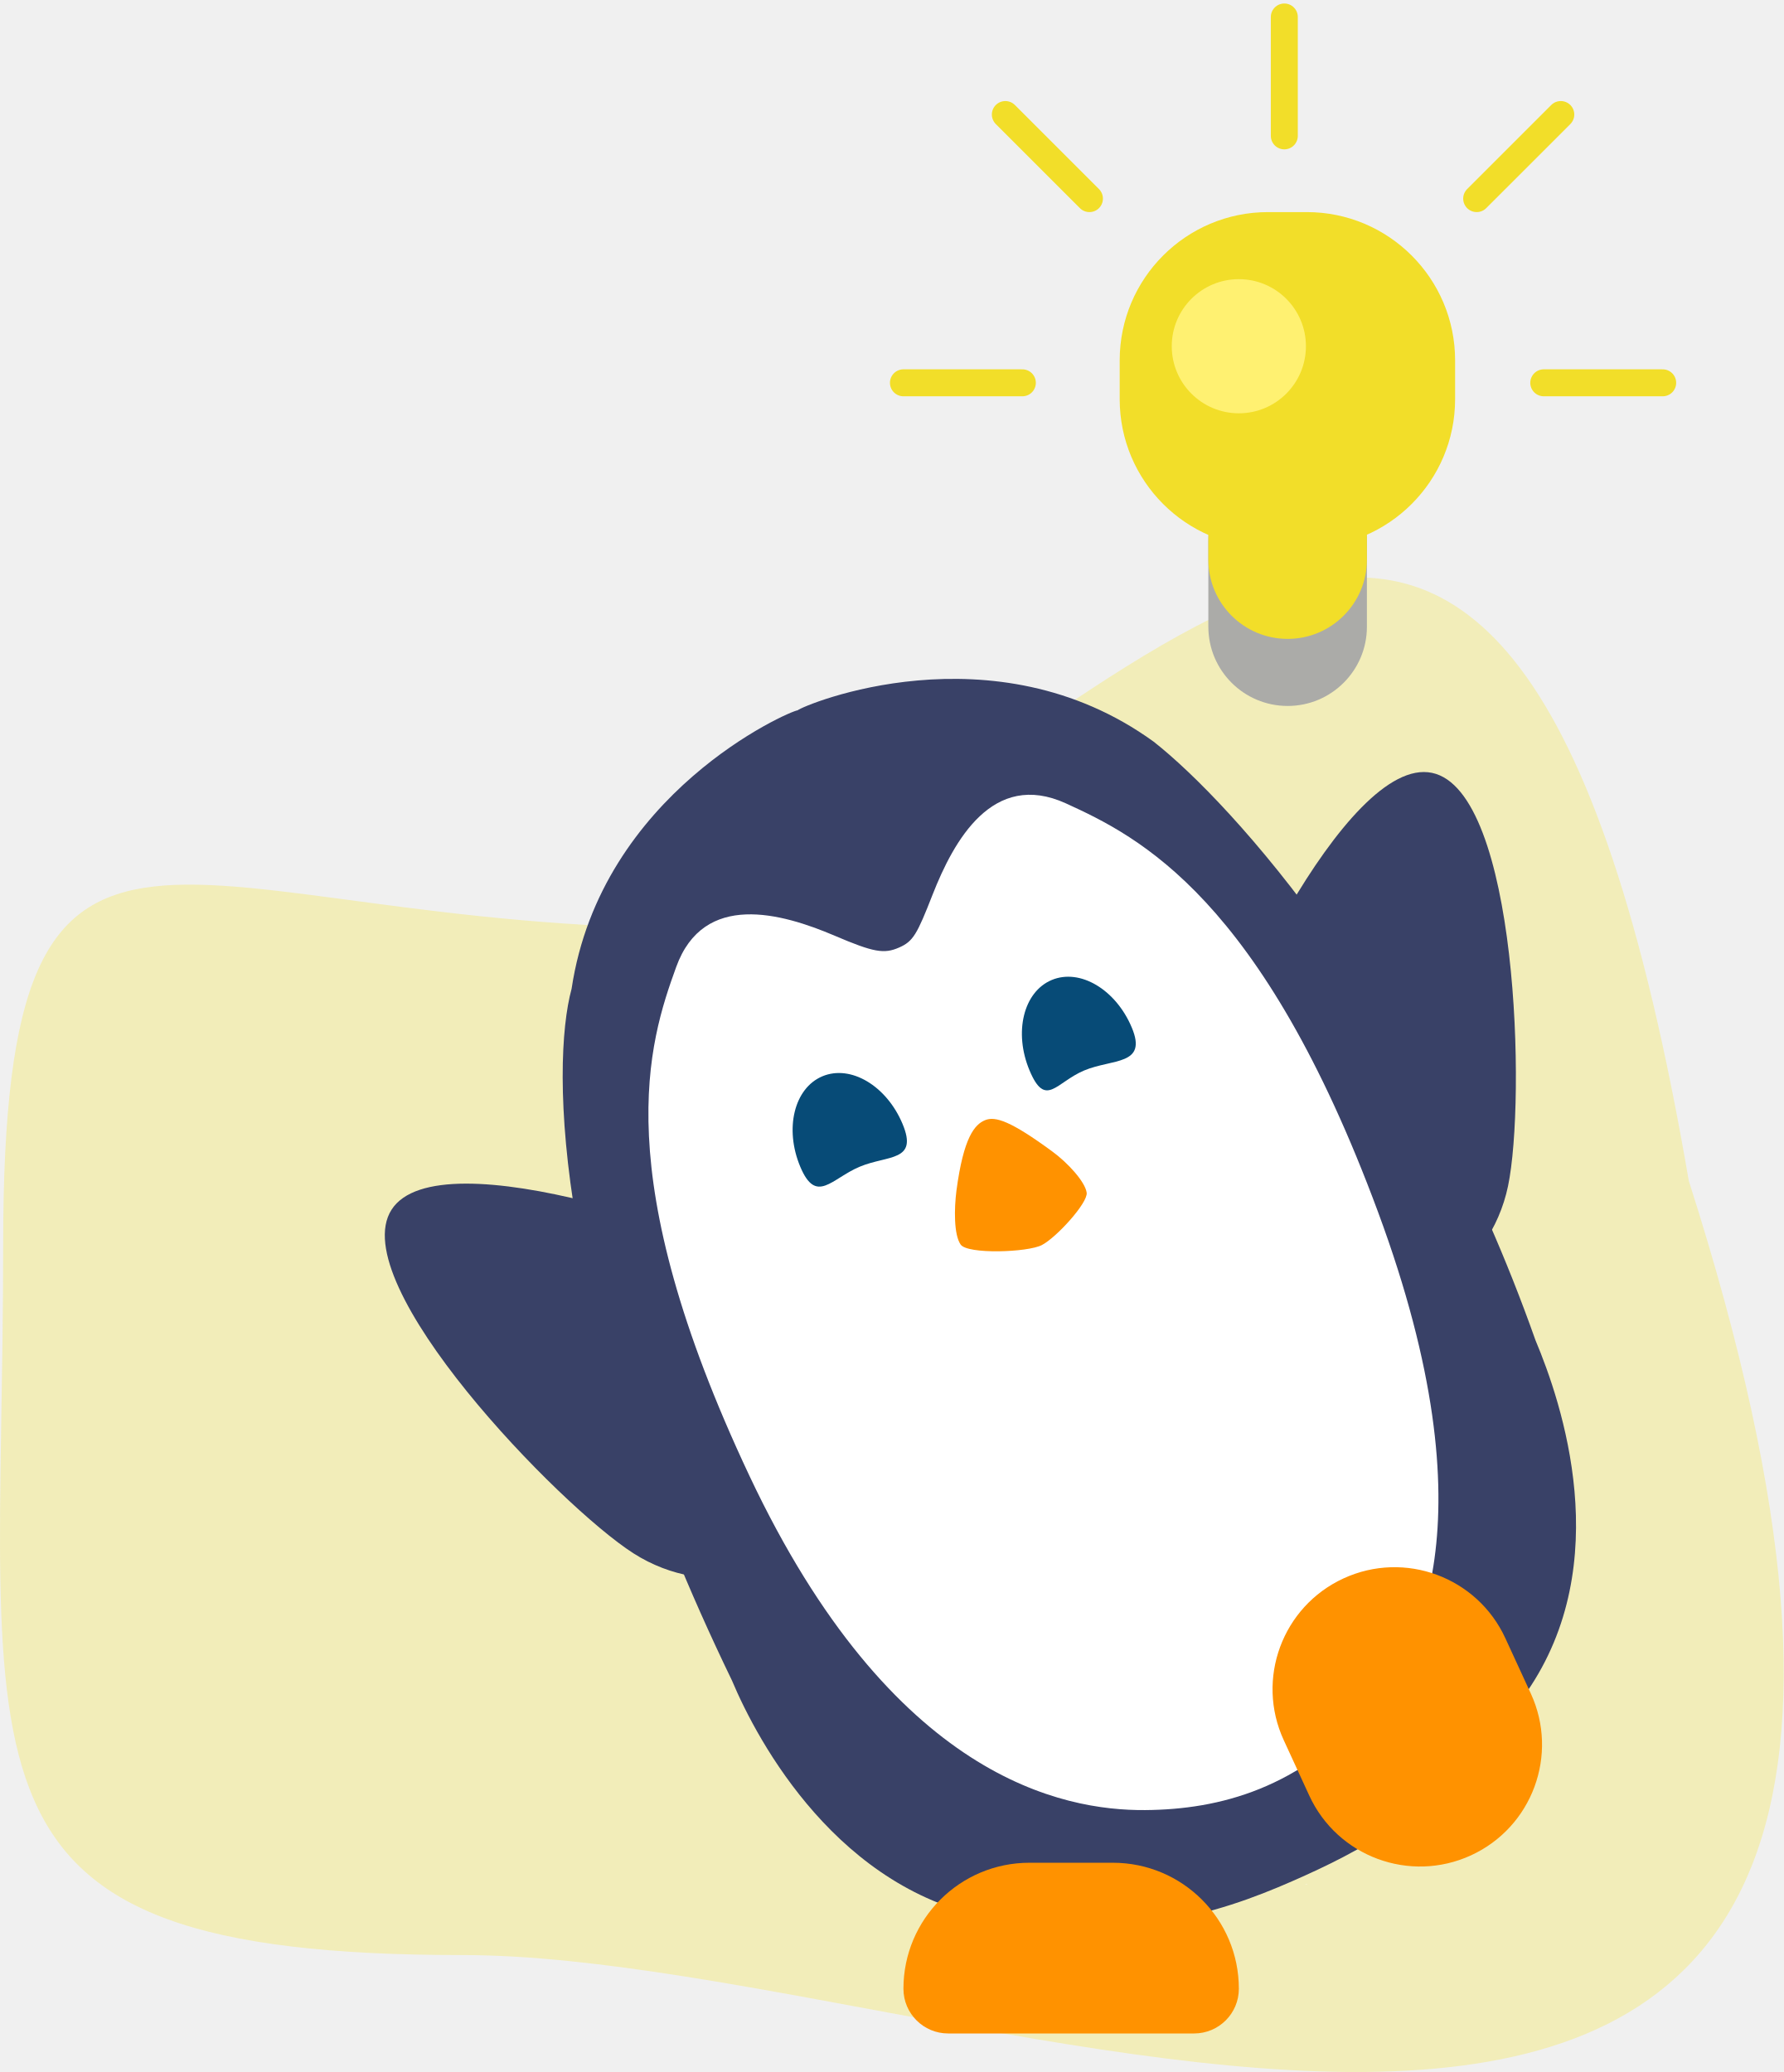
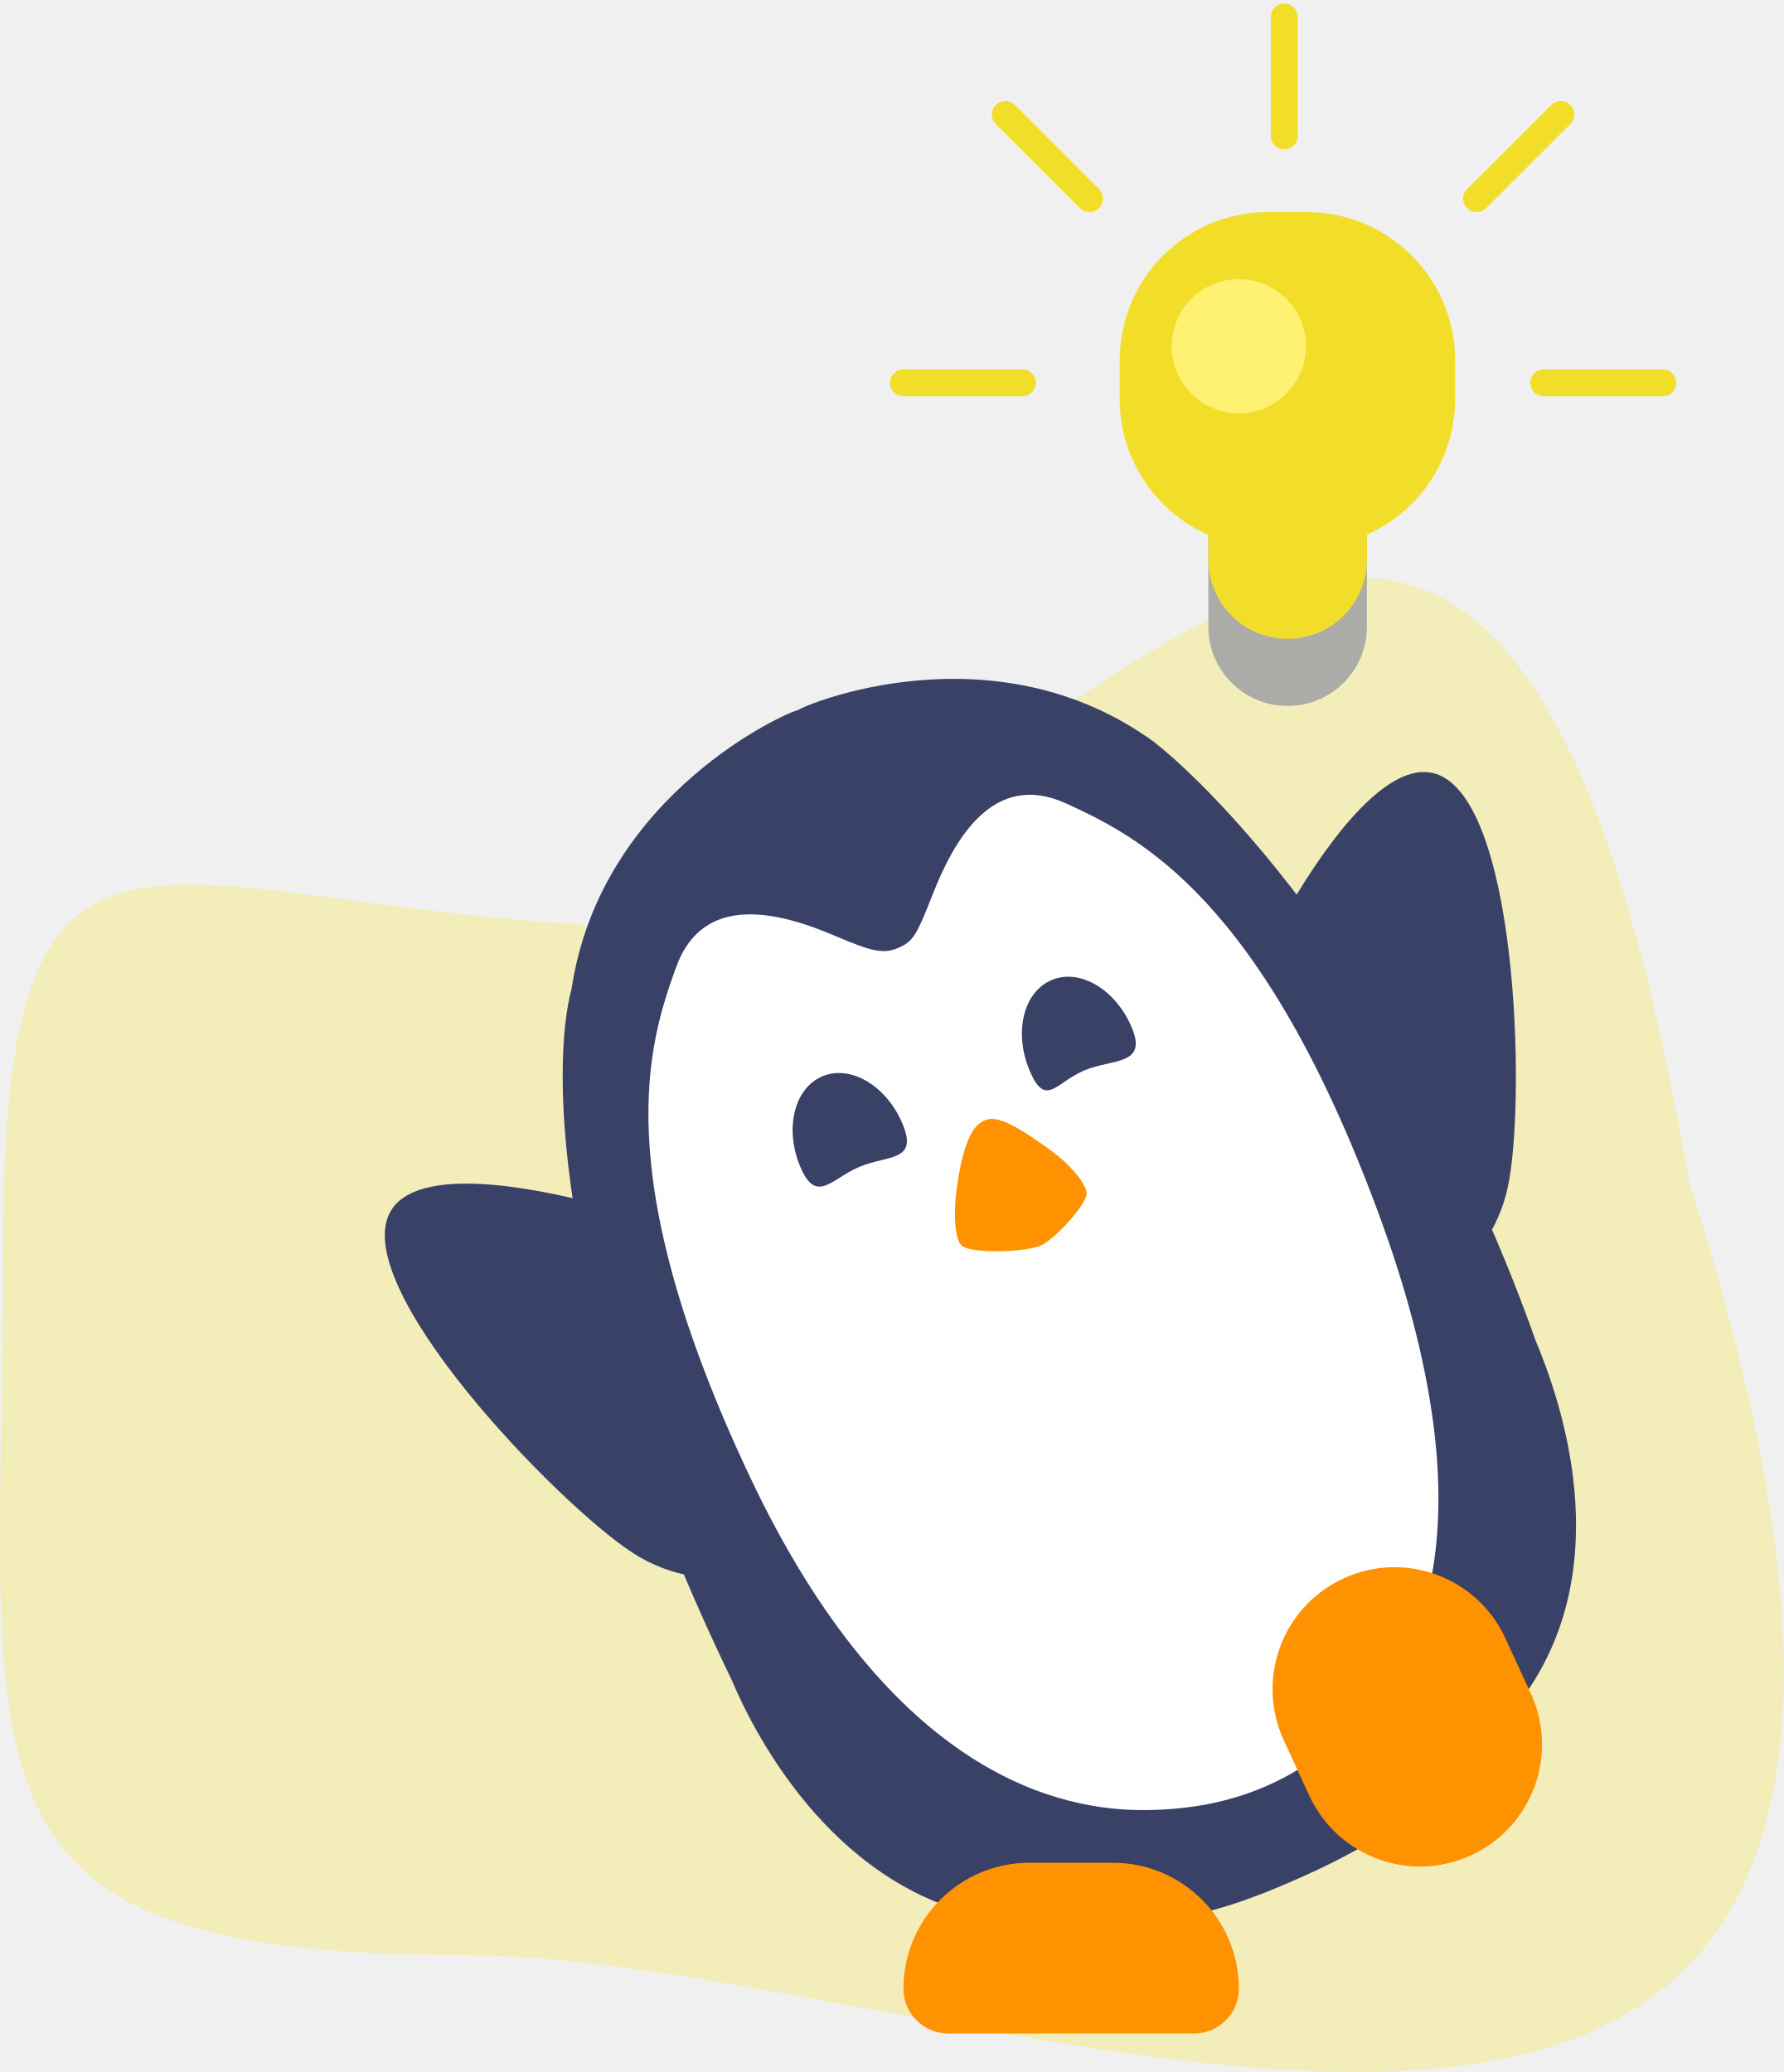
<svg xmlns="http://www.w3.org/2000/svg" width="105" height="122" viewBox="0 0 105 122" fill="none">
  <path d="M99.413 69.526C124.559 148.141 58.473 115.115 27.241 115.115C-3.99 115.115 0.186 104.684 0.186 73.281C0.186 41.877 10.143 54.663 41.374 54.663C67.382 43.398 88.745 7.301 99.413 69.526Z" fill="#F2EDB9" />
  <path d="M88.772 69.838C87.712 74.901 82.747 78.147 77.683 77.086C72.62 76.026 69.375 71.061 70.435 65.998C71.495 60.934 79.233 44.446 84.297 45.506C89.36 46.566 89.832 64.774 88.772 69.838Z" fill="#394167" />
  <path d="M37.288 91.459C41.646 94.248 47.439 92.975 50.227 88.617C53.015 84.26 51.743 78.466 47.385 75.678C43.027 72.89 25.837 66.87 23.049 71.228C20.26 75.586 32.93 88.671 37.288 91.459Z" fill="#394167" />
  <path d="M75.057 109.049C75.084 109.049 75.102 109.039 75.129 109.014C74.746 109.039 74.693 109.049 75.057 109.049Z" fill="white" />
  <path d="M78.673 109.018C78.691 109.035 78.709 109.045 78.727 109.045C79.047 109.045 79.002 109.035 78.673 109.018Z" fill="white" />
  <path d="M46.952 41.824C47.295 41.519 58.47 36.826 67.914 43.672C72.534 47.304 83.497 59.437 90.388 78.913C91.933 82.591 95.142 92.02 89.864 99.643C85.383 106.111 80.667 108.688 76.873 110.407C72.637 112.326 67.121 114.446 58.519 112.967C49.381 111.399 44.629 102.617 43.084 98.94C32.575 77.219 32.413 62.745 33.647 58.224C35.377 46.685 46.494 41.855 46.952 41.824Z" fill="#394167" />
  <path d="M76.929 110.96C76.938 110.96 76.947 110.951 76.956 110.943C76.796 110.951 76.769 110.96 76.929 110.96Z" fill="white" />
  <path d="M62.746 47.303C58.431 45.335 56.14 49.512 54.898 52.676C53.981 55.021 53.757 55.429 52.919 55.794C52.047 56.174 51.447 56.085 49.137 55.096C46.005 53.761 41.419 52.473 39.805 56.937C38.188 61.395 35.709 69.06 44.118 86.9C52.527 104.74 62.595 106.613 67.409 106.578C71.835 106.546 76.543 105.287 80.699 100.545C83.274 97.602 87.967 89.85 81.117 71.355C74.27 52.866 67.069 49.273 62.746 47.303Z" fill="white" />
  <path d="M76.83 110.946C76.839 110.954 76.848 110.954 76.857 110.954C76.991 110.963 76.973 110.954 76.83 110.946Z" fill="white" />
  <path d="M61.952 67.805C59.498 66.001 58.584 65.706 57.981 65.959C57.378 66.212 56.722 66.95 56.303 70.101C56.166 71.174 56.145 72.701 56.55 73.28C56.95 73.862 60.494 73.745 61.331 73.309C62.192 72.864 64.048 70.818 63.969 70.228C63.881 69.585 62.858 68.468 61.952 67.805Z" fill="#FF9200" />
-   <path d="M66.624 60.502C67.566 62.745 65.485 62.331 63.823 63.029C62.161 63.727 61.548 65.272 60.606 63.029C59.664 60.785 60.247 58.401 61.909 57.703C63.571 57.005 65.682 58.258 66.624 60.502Z" fill="#074B77" />
-   <path d="M53.127 66.17C54.069 68.414 52.267 68 50.605 68.698C48.943 69.395 48.051 70.941 47.109 68.698C46.167 66.454 46.75 64.07 48.412 63.372C50.074 62.674 52.185 63.927 53.127 66.17Z" fill="#074B77" />
+   <path d="M66.624 60.502C67.566 62.745 65.485 62.331 63.823 63.029C62.161 63.727 61.548 65.272 60.606 63.029C59.664 60.785 60.247 58.401 61.909 57.703C63.571 57.005 65.682 58.258 66.624 60.502Z" fill="#394167" />
+   <path d="M53.127 66.17C54.069 68.414 52.267 68 50.605 68.698C48.943 69.395 48.051 70.941 47.109 68.698C46.167 66.454 46.75 64.07 48.412 63.372C50.074 62.674 52.185 63.927 53.127 66.17Z" fill="#394167" />
  <path d="M53.182 117.098C53.182 113 56.503 109.679 60.601 109.679H65.507C69.605 109.679 72.927 113 72.927 117.098C72.927 118.552 71.748 119.731 70.294 119.731H55.814C54.36 119.731 53.182 118.552 53.182 117.098Z" fill="#FF9200" />
  <rect x="72.567" y="95.939" width="14.36" height="17.95" rx="7.18" transform="rotate(-24.7204 72.5675 95.9395)" fill="#FF9200" />
  <rect x="71.131" y="27.207" width="9.334" height="14.36" rx="4.667" fill="#ABABA8" />
  <rect x="65.912" y="12.488" width="19.745" height="19.745" rx="8.732" fill="#F2DE29" />
  <rect x="71.131" y="23.976" width="9.334" height="13.642" rx="4.667" fill="#F2DE29" />
  <path d="M75.603 8V1" stroke="#F2DE29" stroke-width="1.588" stroke-linecap="round" />
  <path d="M86.927 11.694L91.878 6.744" stroke="#F2DE29" stroke-width="1.588" stroke-linecap="round" />
  <path d="M64.131 11.694L59.181 6.744" stroke="#F2DE29" stroke-width="1.588" stroke-linecap="round" />
  <path d="M90.876 22.54H97.876" stroke="#F2DE29" stroke-width="1.588" stroke-linecap="round" />
  <path d="M60.182 22.54H53.182" stroke="#F2DE29" stroke-width="1.588" stroke-linecap="round" />
  <circle cx="72.926" cy="20.386" r="3.949" fill="#FFF171" />
</svg>
